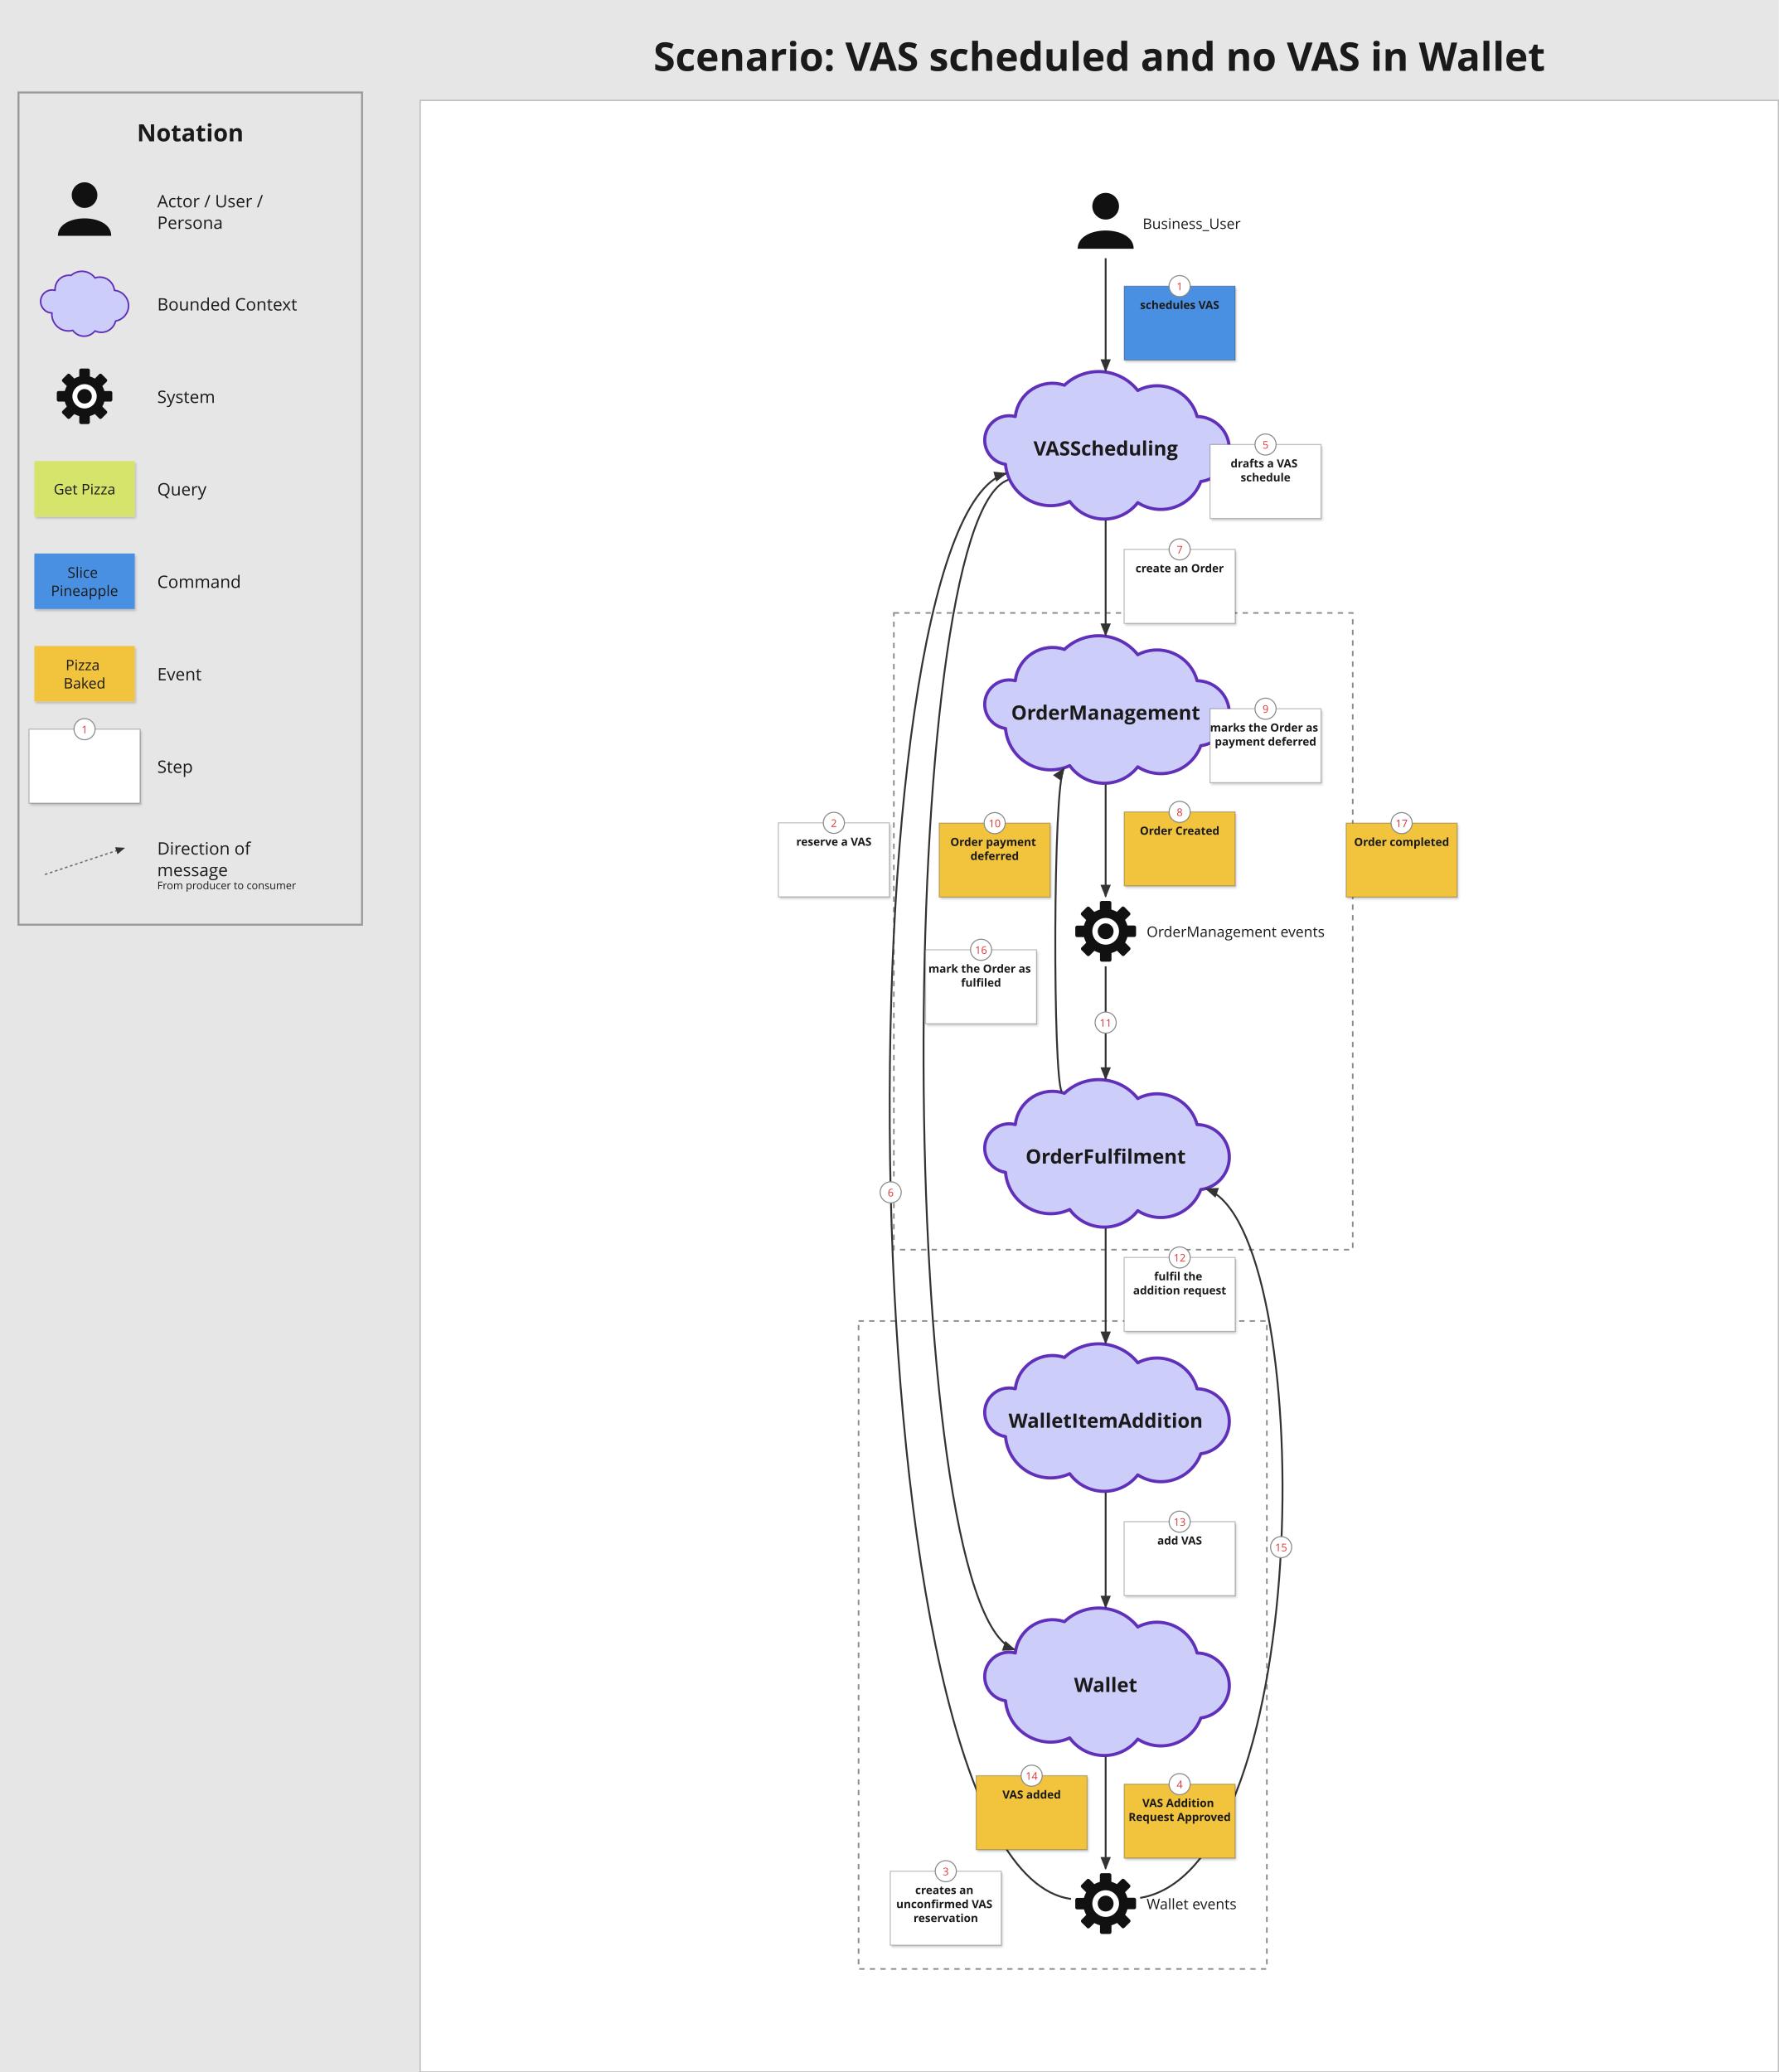
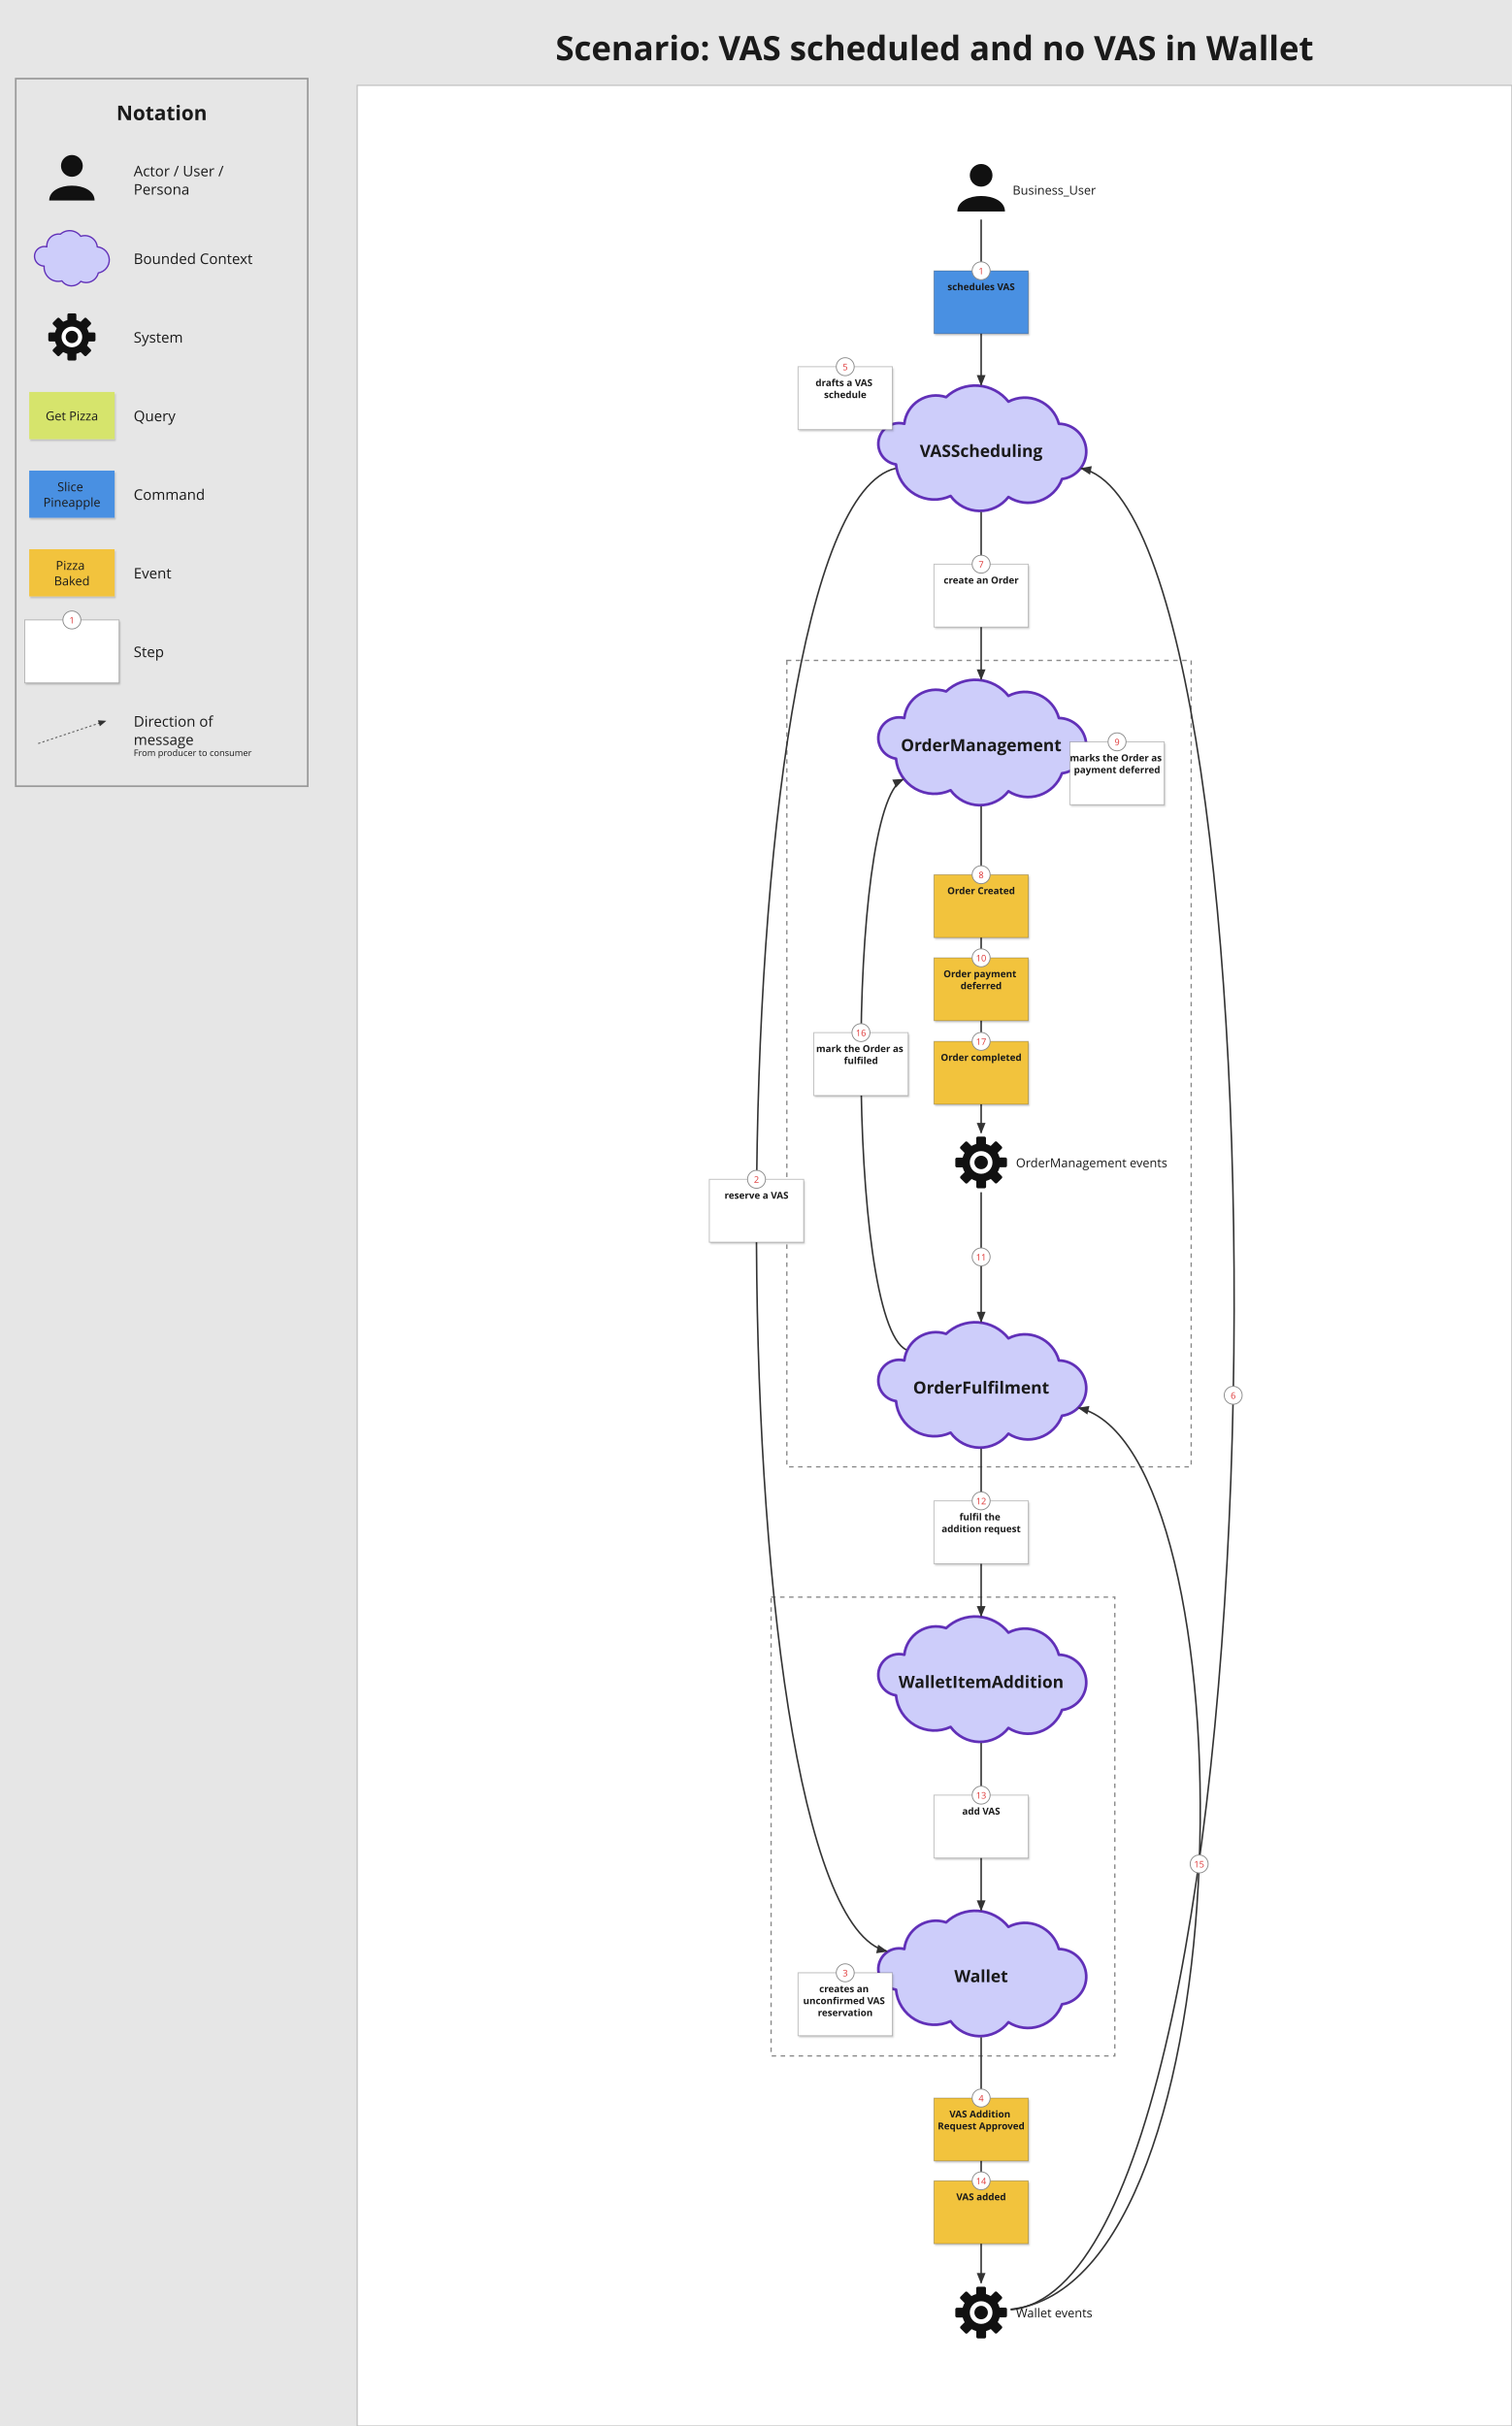
- <svg xmlns="http://www.w3.org/2000/svg" width="1346" height="1568.5" viewBox="0 0 1346 1568.5" font-family="'Open Sans', Arial, Helvetica, sans-serif">
+ <svg xmlns="http://www.w3.org/2000/svg" width="1346" height="2160" viewBox="0 0 1346 2160" font-family="'Open Sans', Arial, Helvetica, sans-serif">
  <defs>
    <filter id="shadow" x="-20%" y="-20%" width="150%" height="160%">
      <feDropShadow dx="1" dy="1.5" stdDeviation="1" flood-opacity="0.18" />
    </filter>
    <marker id="arrow" viewBox="0 0 10 10" refX="9" refY="5" markerWidth="7" markerHeight="7" orient="auto-start-reverse">
      <path d="M0,1L10,5L0,9Z" fill="#333" />
    </marker>
    <marker id="arrow-grey" viewBox="0 0 10 10" refX="9" refY="5" markerWidth="7" markerHeight="7" orient="auto-start-reverse">
      <path d="M0,1L10,5L0,9Z" fill="#9a9a9a" />
    </marker>
  </defs>
-   <rect width="1346" height="1568.5" fill="#e6e6e6" />
+   <rect width="1346" height="2160" fill="#e6e6e6" />
  <text x="832" y="42" font-size="30" font-weight="700" text-anchor="middle" dominant-baseline="central" fill="#1a1a1a">
    <tspan x="832" dy="0">Scenario: VAS scheduled and no VAS in Wallet</tspan>
  </text>
-   <rect x="318" y="76" width="1028" height="1492.5" fill="#fff" stroke="#bdbdbd" />
+   <rect x="318" y="76" width="1028" height="2084" fill="#fff" stroke="#bdbdbd" />
  <g transform="translate(14,70)">
    <rect width="260" height="630" fill="#e6e6e6" stroke="#9a9a9a" stroke-width="1.5" />
    <text x="130" y="30" font-size="18" font-weight="700" text-anchor="middle" dominant-baseline="central" fill="#1a1a1a">
      <tspan x="130" dy="0">Notation</tspan>
    </text>
    <g transform="translate(50,90)">
      <circle cy="-12.3" r="9.7" fill="#111" />
      <path fill="#111" d="M-20.2,18.5C-20.2,0.9 20.2,0.9 20.2,18.5Z" />
    </g>
    <text x="105" y="81.9" font-size="13" font-weight="400" text-anchor="start" dominant-baseline="central" fill="#1a1a1a">
      <tspan x="105" dy="0">Actor / User /</tspan>
      <tspan x="105" dy="16.3">Persona</tspan>
    </text>
    <g transform="translate(50,160)">
      <path d="M-22.3,-10.2A10.6,10.6 0 0,1 -10.2,-21.5A12.3,12.3 0 0,1 7.9,-19.6A11.1,11.1 0 0,1 22.6,-10.2A11.7,11.7 0 0,1 23.5,13A11.1,11.1 0 0,1 7.9,20.5A10.5,10.5 0 0,1 -8.9,20.1A12.6,12.6 0 0,1 -24.7,6.9A8.7,8.7 0 1,1 -22.3,-10.2Z" fill="#cdcdfa" stroke="#6130b8" stroke-width="1.2" stroke-linejoin="round" />
    </g>
    <text x="105" y="160" font-size="13" font-weight="400" text-anchor="start" dominant-baseline="central" fill="#1a1a1a">
      <tspan x="105" dy="0">Bounded Context</tspan>
    </text>
    <g transform="translate(50,230)">
      <circle r="15.5" fill="#111" />
      <rect x="-4" y="-21" width="8" height="8.4" rx="1.3" fill="#111" transform="rotate(0)" />
      <rect x="-4" y="-21" width="8" height="8.4" rx="1.3" fill="#111" transform="rotate(45)" />
      <rect x="-4" y="-21" width="8" height="8.4" rx="1.3" fill="#111" transform="rotate(90)" />
      <rect x="-4" y="-21" width="8" height="8.4" rx="1.3" fill="#111" transform="rotate(135)" />
      <rect x="-4" y="-21" width="8" height="8.4" rx="1.3" fill="#111" transform="rotate(180)" />
      <rect x="-4" y="-21" width="8" height="8.4" rx="1.3" fill="#111" transform="rotate(225)" />
      <rect x="-4" y="-21" width="8" height="8.4" rx="1.3" fill="#111" transform="rotate(270)" />
      <rect x="-4" y="-21" width="8" height="8.4" rx="1.3" fill="#111" transform="rotate(315)" />
      <circle r="9.2" fill="#fff" />
      <circle r="5.5" fill="#111" />
    </g>
    <text x="105" y="230" font-size="13" font-weight="400" text-anchor="start" dominant-baseline="central" fill="#1a1a1a">
      <tspan x="105" dy="0">System</tspan>
    </text>
    <g transform="translate(50,300)">
      <rect x="-38" y="-21" width="76" height="42" fill="#d6e46c" filter="url(#shadow)" />
      <text x="0" y="0" font-size="11" font-weight="400" text-anchor="middle" dominant-baseline="central" fill="#1a1a1a">
        <tspan x="0" dy="0">Get Pizza</tspan>
      </text>
    </g>
    <text x="105" y="300" font-size="13" font-weight="400" text-anchor="start" dominant-baseline="central" fill="#1a1a1a">
      <tspan x="105" dy="0">Query</tspan>
    </text>
    <g transform="translate(50,370)">
      <rect x="-38" y="-21" width="76" height="42" fill="#4a90e2" filter="url(#shadow)" />
      <text x="0" y="-6.9" font-size="11" font-weight="400" text-anchor="middle" dominant-baseline="central" fill="#1a1a1a">
        <tspan x="0" dy="0">Slice</tspan>
        <tspan x="0" dy="13.8">Pineapple</tspan>
      </text>
    </g>
    <text x="105" y="370" font-size="13" font-weight="400" text-anchor="start" dominant-baseline="central" fill="#1a1a1a">
      <tspan x="105" dy="0">Command</tspan>
    </text>
    <g transform="translate(50,440)">
      <rect x="-38" y="-21" width="76" height="42" fill="#f2c33c" filter="url(#shadow)" />
      <text x="0" y="-6.9" font-size="11" font-weight="400" text-anchor="middle" dominant-baseline="central" fill="#1a1a1a">
        <tspan x="0" dy="0">Pizza</tspan>
        <tspan x="0" dy="13.8">Baked</tspan>
      </text>
    </g>
    <text x="105" y="440" font-size="13" font-weight="400" text-anchor="start" dominant-baseline="central" fill="#1a1a1a">
      <tspan x="105" dy="0">Event</tspan>
    </text>
    <g transform="translate(50,510)">
      <rect x="-42" y="-28" width="84" height="56" fill="#ffffff" stroke="rgba(0,0,0,.25)" stroke-width="0.8" filter="url(#shadow)" />
      <circle cy="-28" r="8" fill="#fff" stroke="#8a8a8a" stroke-width="0.8" />
      <text x="0" y="-28" font-size="8" font-weight="400" text-anchor="middle" dominant-baseline="central" fill="#d33">
        <tspan x="0" dy="0">1</tspan>
      </text>
    </g>
    <text x="105" y="510" font-size="13" font-weight="400" text-anchor="start" dominant-baseline="central" fill="#1a1a1a">
      <tspan x="105" dy="0">Step</tspan>
    </text>
    <g transform="translate(50,580)">
      <path d="M-30,12L30,-8" stroke="#666" stroke-dasharray="2 2" marker-end="url(#arrow)" />
    </g>
    <text x="105" y="571.9" font-size="13" font-weight="400" text-anchor="start" dominant-baseline="central" fill="#1a1a1a">
      <tspan x="105" dy="0">Direction of</tspan>
      <tspan x="105" dy="16.3">message</tspan>
    </text>
    <text x="105" y="600" font-size="8" font-weight="400" text-anchor="start" dominant-baseline="central" fill="#1a1a1a">
      <tspan x="105" dy="0">From producer to consumer</tspan>
    </text>
  </g>
-   <g transform="translate(681.8,86)">
-     <rect x="-5.3" y="378" width="347.3" height="482" fill="none" stroke="#8a8a8a" stroke-width="1.2" stroke-dasharray="4 4" />
-     <rect x="-32" y="914" width="309" height="490.5" fill="none" stroke="#8a8a8a" stroke-width="1.2" stroke-dasharray="4 4" />
+   <g transform="translate(718.5,86)">
+     <rect x="-18" y="502" width="360" height="718" fill="none" stroke="#8a8a8a" stroke-width="1.2" stroke-dasharray="4 4" />
+     <rect x="-32" y="1336" width="306" height="408.5" fill="none" stroke="#8a8a8a" stroke-width="1.2" stroke-dasharray="4 4" />
    <g transform="translate(155,83)">
      <circle cy="-12.9" r="10.1" fill="#111" />
      <path fill="#111" d="M-21.2,19.3C-21.2,0.9 21.2,0.9 21.2,19.3Z" />
    </g>
-     <g transform="translate(155,787)">
-       <path d="M-68.4,-21.7A28.3,28.3 0 0,1 -31.2,-45.4A37.7,37.7 0 0,1 24.3,-41.4A31.4,31.4 0 0,1 69.2,-21.7A24.7,24.7 0 0,1 72,27.5A32.2,32.2 0 0,1 24.3,43.5A32.2,32.2 0 0,1 -27.2,42.6A34.3,34.3 0 0,1 -75.8,14.5A18.5,18.5 0 1,1 -68.4,-21.7Z" fill="#cdcdfa" stroke="#6130b8" stroke-width="2.4" stroke-linejoin="round" />
-     </g>
-     <text x="155" y="789" font-size="15" font-weight="700" text-anchor="middle" dominant-baseline="central" fill="#1a1a1a">
+     <g transform="translate(155,1147)">
+       <path d="M-68.4,-21.7A28.3,28.3 0 0,1 -31.2,-45.4A37.7,37.7 0 0,1 24.3,-41.4A31.4,31.4 0 0,1 69.2,-21.7A24.7,24.7 0 0,1 72,27.5A32.2,32.2 0 0,1 24.3,43.5A32.2,32.2 0 0,1 -27.2,42.6A34.3,34.3 0 0,1 -75.8,14.5A18.5,18.5 0 1,1 -68.4,-21.7Z" fill="#cdcdfa" stroke="#6130b8" stroke-width="2.4" stroke-linejoin="round" />
+     </g>
+     <text x="155" y="1149" font-size="15" font-weight="700" text-anchor="middle" dominant-baseline="central" fill="#1a1a1a">
      <tspan x="155" dy="0">OrderFulfilment</tspan>
    </text>
-     <g transform="translate(155,451)">
-       <path d="M-68.4,-21.7A28.3,28.3 0 0,1 -31.2,-45.4A37.7,37.7 0 0,1 24.3,-41.4A31.4,31.4 0 0,1 69.2,-21.7A24.7,24.7 0 0,1 72,27.5A32.2,32.2 0 0,1 24.3,43.5A32.2,32.2 0 0,1 -27.2,42.6A34.3,34.3 0 0,1 -75.8,14.5A18.5,18.5 0 1,1 -68.4,-21.7Z" fill="#cdcdfa" stroke="#6130b8" stroke-width="2.4" stroke-linejoin="round" />
-     </g>
-     <text x="155" y="453" font-size="15" font-weight="700" text-anchor="middle" dominant-baseline="central" fill="#1a1a1a">
+     <g transform="translate(155,575)">
+       <path d="M-68.4,-21.7A28.3,28.3 0 0,1 -31.2,-45.4A37.7,37.7 0 0,1 24.3,-41.4A31.4,31.4 0 0,1 69.2,-21.7A24.7,24.7 0 0,1 72,27.5A32.2,32.2 0 0,1 24.3,43.5A32.2,32.2 0 0,1 -27.2,42.6A34.3,34.3 0 0,1 -75.8,14.5A18.5,18.5 0 1,1 -68.4,-21.7Z" fill="#cdcdfa" stroke="#6130b8" stroke-width="2.4" stroke-linejoin="round" />
+     </g>
+     <text x="155" y="577" font-size="15" font-weight="700" text-anchor="middle" dominant-baseline="central" fill="#1a1a1a">
      <tspan x="155" dy="0">OrderManagement</tspan>
    </text>
-     <g transform="translate(155,251)">
-       <path d="M-68.4,-21.7A28.3,28.3 0 0,1 -31.2,-45.4A37.7,37.7 0 0,1 24.3,-41.4A31.4,31.4 0 0,1 69.2,-21.7A24.7,24.7 0 0,1 72,27.5A32.2,32.2 0 0,1 24.3,43.5A32.2,32.2 0 0,1 -27.2,42.6A34.3,34.3 0 0,1 -75.8,14.5A18.5,18.5 0 1,1 -68.4,-21.7Z" fill="#cdcdfa" stroke="#6130b8" stroke-width="2.4" stroke-linejoin="round" />
-     </g>
-     <text x="155" y="253" font-size="15" font-weight="700" text-anchor="middle" dominant-baseline="central" fill="#1a1a1a">
+     <g transform="translate(155,313)">
+       <path d="M-68.4,-21.7A28.3,28.3 0 0,1 -31.2,-45.4A37.7,37.7 0 0,1 24.3,-41.4A31.4,31.4 0 0,1 69.2,-21.7A24.7,24.7 0 0,1 72,27.5A32.2,32.2 0 0,1 24.3,43.5A32.2,32.2 0 0,1 -27.2,42.6A34.3,34.3 0 0,1 -75.8,14.5A18.5,18.5 0 1,1 -68.4,-21.7Z" fill="#cdcdfa" stroke="#6130b8" stroke-width="2.4" stroke-linejoin="round" />
+     </g>
+     <text x="155" y="315" font-size="15" font-weight="700" text-anchor="middle" dominant-baseline="central" fill="#1a1a1a">
      <tspan x="155" dy="0">VASScheduling</tspan>
    </text>
-     <g transform="translate(155,1187)">
-       <path d="M-68.4,-21.7A28.3,28.3 0 0,1 -31.2,-45.4A37.7,37.7 0 0,1 24.3,-41.4A31.4,31.4 0 0,1 69.2,-21.7A24.7,24.7 0 0,1 72,27.5A32.2,32.2 0 0,1 24.3,43.5A32.2,32.2 0 0,1 -27.2,42.6A34.3,34.3 0 0,1 -75.8,14.5A18.5,18.5 0 1,1 -68.4,-21.7Z" fill="#cdcdfa" stroke="#6130b8" stroke-width="2.4" stroke-linejoin="round" />
-     </g>
-     <text x="155" y="1189" font-size="15" font-weight="700" text-anchor="middle" dominant-baseline="central" fill="#1a1a1a">
+     <g transform="translate(155,1671)">
+       <path d="M-68.4,-21.7A28.3,28.3 0 0,1 -31.2,-45.4A37.7,37.7 0 0,1 24.3,-41.4A31.4,31.4 0 0,1 69.2,-21.7A24.7,24.7 0 0,1 72,27.5A32.2,32.2 0 0,1 24.3,43.5A32.2,32.2 0 0,1 -27.2,42.6A34.3,34.3 0 0,1 -75.8,14.5A18.5,18.5 0 1,1 -68.4,-21.7Z" fill="#cdcdfa" stroke="#6130b8" stroke-width="2.4" stroke-linejoin="round" />
+     </g>
+     <text x="155" y="1673" font-size="15" font-weight="700" text-anchor="middle" dominant-baseline="central" fill="#1a1a1a">
      <tspan x="155" dy="0">Wallet</tspan>
    </text>
-     <g transform="translate(155,987)">
-       <path d="M-68.4,-21.7A28.3,28.3 0 0,1 -31.2,-45.4A37.7,37.7 0 0,1 24.3,-41.4A31.4,31.4 0 0,1 69.2,-21.7A24.7,24.7 0 0,1 72,27.5A32.2,32.2 0 0,1 24.3,43.5A32.2,32.2 0 0,1 -27.2,42.6A34.3,34.3 0 0,1 -75.8,14.5A18.5,18.5 0 1,1 -68.4,-21.7Z" fill="#cdcdfa" stroke="#6130b8" stroke-width="2.4" stroke-linejoin="round" />
-     </g>
-     <text x="155" y="989" font-size="15" font-weight="700" text-anchor="middle" dominant-baseline="central" fill="#1a1a1a">
+     <g transform="translate(155,1409)">
+       <path d="M-68.4,-21.7A28.3,28.3 0 0,1 -31.2,-45.4A37.7,37.7 0 0,1 24.3,-41.4A31.4,31.4 0 0,1 69.2,-21.7A24.7,24.7 0 0,1 72,27.5A32.2,32.2 0 0,1 24.3,43.5A32.2,32.2 0 0,1 -27.2,42.6A34.3,34.3 0 0,1 -75.8,14.5A18.5,18.5 0 1,1 -68.4,-21.7Z" fill="#cdcdfa" stroke="#6130b8" stroke-width="2.4" stroke-linejoin="round" />
+     </g>
+     <text x="155" y="1411" font-size="15" font-weight="700" text-anchor="middle" dominant-baseline="central" fill="#1a1a1a">
      <tspan x="155" dy="0">WalletItemAddition</tspan>
    </text>
-     <g transform="translate(155,619)">
+     <g transform="translate(155,949)">
      <circle r="17" fill="#111" />
      <rect x="-4.4" y="-23" width="8.7" height="9.2" rx="1.4" fill="#111" transform="rotate(0)" />
      <rect x="-4.4" y="-23" width="8.7" height="9.2" rx="1.4" fill="#111" transform="rotate(45)" />
      <rect x="-4.4" y="-23" width="8.7" height="9.2" rx="1.4" fill="#111" transform="rotate(90)" />
      <rect x="-4.4" y="-23" width="8.7" height="9.2" rx="1.4" fill="#111" transform="rotate(135)" />
      <rect x="-4.4" y="-23" width="8.7" height="9.2" rx="1.4" fill="#111" transform="rotate(180)" />
      <rect x="-4.4" y="-23" width="8.7" height="9.2" rx="1.4" fill="#111" transform="rotate(225)" />
      <rect x="-4.4" y="-23" width="8.7" height="9.2" rx="1.4" fill="#111" transform="rotate(270)" />
      <rect x="-4.4" y="-23" width="8.7" height="9.2" rx="1.4" fill="#111" transform="rotate(315)" />
      <circle r="10.1" fill="#fff" />
      <circle r="6" fill="#111" />
    </g>
-     <g transform="translate(155,1355)">
+     <g transform="translate(155,1973)">
      <circle r="17" fill="#111" />
      <rect x="-4.4" y="-23" width="8.7" height="9.2" rx="1.4" fill="#111" transform="rotate(0)" />
      <rect x="-4.4" y="-23" width="8.7" height="9.2" rx="1.4" fill="#111" transform="rotate(45)" />
      <rect x="-4.4" y="-23" width="8.7" height="9.2" rx="1.4" fill="#111" transform="rotate(90)" />
      <rect x="-4.4" y="-23" width="8.7" height="9.2" rx="1.4" fill="#111" transform="rotate(135)" />
      <rect x="-4.4" y="-23" width="8.7" height="9.2" rx="1.4" fill="#111" transform="rotate(180)" />
      <rect x="-4.4" y="-23" width="8.7" height="9.2" rx="1.4" fill="#111" transform="rotate(225)" />
      <rect x="-4.4" y="-23" width="8.7" height="9.2" rx="1.4" fill="#111" transform="rotate(270)" />
      <rect x="-4.4" y="-23" width="8.7" height="9.2" rx="1.4" fill="#111" transform="rotate(315)" />
      <circle r="10.1" fill="#fff" />
      <circle r="6" fill="#111" />
    </g>
-     <path d="M155,109.5C155,152.1 155,152.1 155,194.8" fill="none" stroke="#333" stroke-width="1.4" marker-end="url(#arrow)" />
-     <path d="M81.3,277.2C-5,307.8 -5,1130.8 86.1,1162.8" fill="none" stroke="#333" stroke-width="1.4" marker-end="url(#arrow)" />
-     <path d="M155,1243.8C155,1286.2 155,1286.2 155,1328.6" fill="none" stroke="#333" stroke-width="1.4" marker-end="url(#arrow)" />
-     <path d="M128.8,1351.5C-45,1328.6 -45,307.8 79.6,272.4" fill="none" stroke="#333" stroke-width="1.4" marker-end="url(#arrow)" />
-     <path d="M155,307.8C155,351.3 155,351.3 155,394.8" fill="none" stroke="#333" stroke-width="1.4" marker-end="url(#arrow)" />
-     <path d="M155,507.8C155,550.2 155,550.2 155,592.6" fill="none" stroke="#333" stroke-width="1.4" marker-end="url(#arrow)" />
-     <path d="M155,645.5C155,688.1 155,688.1 155,730.8" fill="none" stroke="#333" stroke-width="1.4" marker-end="url(#arrow)" />
-     <path d="M155,843.8C155,887.3 155,887.3 155,930.8" fill="none" stroke="#333" stroke-width="1.4" marker-end="url(#arrow)" />
-     <path d="M155,1043.8C155,1087.3 155,1087.3 155,1130.8" fill="none" stroke="#333" stroke-width="1.4" marker-end="url(#arrow)" />
-     <path d="M181.1,1350.7C315,1328.6 315,843.8 231.1,814" fill="none" stroke="#333" stroke-width="1.4" marker-end="url(#arrow)" />
-     <path d="M121.8,740.4C115,730.8 115,507.8 123.4,495.8" fill="none" stroke="#333" stroke-width="1.4" marker-end="url(#arrow)" />
-     <g transform="translate(-7.7,816.6)">
+     <path d="M155,109.5C155,183.1 155,183.1 155,256.8" fill="none" stroke="#333" stroke-width="1.4" marker-end="url(#arrow)" />
+     <path d="M78.8,331C-85,369.8 -85,1614.8 71,1651.3" fill="none" stroke="#333" stroke-width="1.4" marker-end="url(#arrow)" />
+     <path d="M155,1727.8C155,1837.2 155,1837.2 155,1946.6" fill="none" stroke="#333" stroke-width="1.4" marker-end="url(#arrow)" />
+     <path d="M181.3,1970.5C435,1946.6 435,369.8 244.1,331.1" fill="none" stroke="#333" stroke-width="1.4" marker-end="url(#arrow)" />
+     <path d="M155,369.8C155,444.3 155,444.3 155,518.8" fill="none" stroke="#333" stroke-width="1.4" marker-end="url(#arrow)" />
+     <path d="M155,631.8C155,777.2 155,777.2 155,922.6" fill="none" stroke="#333" stroke-width="1.4" marker-end="url(#arrow)" />
+     <path d="M155,975.5C155,1033.1 155,1033.1 155,1090.8" fill="none" stroke="#333" stroke-width="1.4" marker-end="url(#arrow)" />
+     <path d="M155,1203.8C155,1278.3 155,1278.3 155,1352.8" fill="none" stroke="#333" stroke-width="1.4" marker-end="url(#arrow)" />
+     <path d="M155,1465.8C155,1540.3 155,1540.3 155,1614.8" fill="none" stroke="#333" stroke-width="1.4" marker-end="url(#arrow)" />
+     <path d="M181.3,1970.1C395,1946.6 395,1203.8 241.9,1167.6" fill="none" stroke="#333" stroke-width="1.4" marker-end="url(#arrow)" />
+     <path d="M88.4,1115.8C35,1090.8 35,631.8 85.5,607.9" fill="none" stroke="#333" stroke-width="1.4" marker-end="url(#arrow)" />
+     <g transform="translate(379.4,1156.3)">
      <circle r="8" fill="#fff" stroke="#8a8a8a" stroke-width="0.8" />
      <text x="0" y="0" font-size="8" font-weight="400" text-anchor="middle" dominant-baseline="central" fill="#d33">
        <tspan x="0" dy="0">6</tspan>
      </text>
    </g>
-     <g transform="translate(155,688.1)">
+     <g transform="translate(155,1033.1)">
      <circle r="8" fill="#fff" stroke="#8a8a8a" stroke-width="0.8" />
      <text x="0" y="0" font-size="8" font-weight="400" text-anchor="middle" dominant-baseline="central" fill="#d33">
        <tspan x="0" dy="0">11</tspan>
      </text>
    </g>
-     <g transform="translate(287.8,1085.2)">
+     <g transform="translate(349.1,1573.6)">
      <circle r="8" fill="#fff" stroke="#8a8a8a" stroke-width="0.8" />
      <text x="0" y="0" font-size="8" font-weight="400" text-anchor="middle" dominant-baseline="central" fill="#d33">
        <tspan x="0" dy="0">15</tspan>
      </text>
    </g>
-     <g transform="translate(211,158.6)">
+     <g transform="translate(155,183.1)">
      <rect x="-42" y="-28" width="84" height="56" fill="#4a90e2" stroke="rgba(0,0,0,.25)" stroke-width="0.8" filter="url(#shadow)" />
      <text x="0" y="-14" font-size="8.5" font-weight="700" text-anchor="middle" dominant-baseline="central" fill="#1a1a1a">
        <tspan x="0" dy="0">schedules VAS</tspan>
      </text>
      <circle cy="-28" r="8" fill="#fff" stroke="#8a8a8a" stroke-width="0.8" />
      <text x="0" y="-28" font-size="8" font-weight="400" text-anchor="middle" dominant-baseline="central" fill="#d33">
        <tspan x="0" dy="0">1</tspan>
      </text>
    </g>
-     <g transform="translate(-50.7,564.9)">
+     <g transform="translate(-45,992)">
      <rect x="-42" y="-28" width="84" height="56" fill="#ffffff" stroke="rgba(0,0,0,.25)" stroke-width="0.8" filter="url(#shadow)" />
      <text x="0" y="-14" font-size="8.5" font-weight="700" text-anchor="middle" dominant-baseline="central" fill="#1a1a1a">
        <tspan x="0" dy="0">reserve a VAS</tspan>
      </text>
      <circle cy="-28" r="8" fill="#fff" stroke="#8a8a8a" stroke-width="0.8" />
      <text x="0" y="-28" font-size="8" font-weight="400" text-anchor="middle" dominant-baseline="central" fill="#d33">
        <tspan x="0" dy="0">2</tspan>
      </text>
    </g>
-     <g transform="translate(34,1358.5)">
+     <g transform="translate(34,1698.5)">
      <rect x="-42" y="-28" width="84" height="56" fill="#ffffff" stroke="rgba(0,0,0,.25)" stroke-width="0.8" filter="url(#shadow)" />
      <text x="0" y="-14" font-size="8.5" font-weight="700" text-anchor="middle" dominant-baseline="central" fill="#1a1a1a">
        <tspan x="0" dy="0">creates an</tspan>
        <tspan x="0" dy="10.6">unconfirmed VAS</tspan>
        <tspan x="0" dy="10.6">reservation</tspan>
      </text>
      <circle cy="-28" r="8" fill="#fff" stroke="#8a8a8a" stroke-width="0.8" />
      <text x="0" y="-28" font-size="8" font-weight="400" text-anchor="middle" dominant-baseline="central" fill="#d33">
        <tspan x="0" dy="0">3</tspan>
      </text>
    </g>
-     <g transform="translate(211,1292.6)">
+     <g transform="translate(155,1810)">
      <rect x="-42" y="-28" width="84" height="56" fill="#f2c33c" stroke="rgba(0,0,0,.25)" stroke-width="0.8" filter="url(#shadow)" />
      <text x="0" y="-14" font-size="8.5" font-weight="700" text-anchor="middle" dominant-baseline="central" fill="#1a1a1a">
        <tspan x="0" dy="0">VAS Addition</tspan>
        <tspan x="0" dy="10.6">Request Approved</tspan>
      </text>
      <circle cy="-28" r="8" fill="#fff" stroke="#8a8a8a" stroke-width="0.8" />
      <text x="0" y="-28" font-size="8" font-weight="400" text-anchor="middle" dominant-baseline="central" fill="#d33">
        <tspan x="0" dy="0">4</tspan>
      </text>
    </g>
-     <g transform="translate(99,1286.2)">
+     <g transform="translate(155,1883.7)">
      <rect x="-42" y="-28" width="84" height="56" fill="#f2c33c" stroke="rgba(0,0,0,.25)" stroke-width="0.8" filter="url(#shadow)" />
      <text x="0" y="-14" font-size="8.5" font-weight="700" text-anchor="middle" dominant-baseline="central" fill="#1a1a1a">
        <tspan x="0" dy="0">VAS added</tspan>
      </text>
      <circle cy="-28" r="8" fill="#fff" stroke="#8a8a8a" stroke-width="0.8" />
      <text x="0" y="-28" font-size="8" font-weight="400" text-anchor="middle" dominant-baseline="central" fill="#d33">
        <tspan x="0" dy="0">14</tspan>
      </text>
    </g>
-     <g transform="translate(276,278.5)">
+     <g transform="translate(34,268.5)">
      <rect x="-42" y="-28" width="84" height="56" fill="#ffffff" stroke="rgba(0,0,0,.25)" stroke-width="0.8" filter="url(#shadow)" />
      <text x="0" y="-14" font-size="8.5" font-weight="700" text-anchor="middle" dominant-baseline="central" fill="#1a1a1a">
        <tspan x="0" dy="0">drafts a VAS</tspan>
        <tspan x="0" dy="10.6">schedule</tspan>
      </text>
      <circle cy="-28" r="8" fill="#fff" stroke="#8a8a8a" stroke-width="0.8" />
      <text x="0" y="-28" font-size="8" font-weight="400" text-anchor="middle" dominant-baseline="central" fill="#d33">
        <tspan x="0" dy="0">5</tspan>
      </text>
    </g>
-     <g transform="translate(211,357.9)">
+     <g transform="translate(155,444.3)">
      <rect x="-42" y="-28" width="84" height="56" fill="#ffffff" stroke="rgba(0,0,0,.25)" stroke-width="0.8" filter="url(#shadow)" />
      <text x="0" y="-14" font-size="8.5" font-weight="700" text-anchor="middle" dominant-baseline="central" fill="#1a1a1a">
        <tspan x="0" dy="0">create an Order</tspan>
      </text>
      <circle cy="-28" r="8" fill="#fff" stroke="#8a8a8a" stroke-width="0.8" />
      <text x="0" y="-28" font-size="8" font-weight="400" text-anchor="middle" dominant-baseline="central" fill="#d33">
        <tspan x="0" dy="0">7</tspan>
      </text>
    </g>
-     <g transform="translate(211,556.6)">
+     <g transform="translate(155,720.8)">
      <rect x="-42" y="-28" width="84" height="56" fill="#f2c33c" stroke="rgba(0,0,0,.25)" stroke-width="0.8" filter="url(#shadow)" />
      <text x="0" y="-14" font-size="8.5" font-weight="700" text-anchor="middle" dominant-baseline="central" fill="#1a1a1a">
        <tspan x="0" dy="0">Order Created</tspan>
      </text>
      <circle cy="-28" r="8" fill="#fff" stroke="#8a8a8a" stroke-width="0.8" />
      <text x="0" y="-28" font-size="8" font-weight="400" text-anchor="middle" dominant-baseline="central" fill="#d33">
        <tspan x="0" dy="0">8</tspan>
      </text>
    </g>
-     <g transform="translate(71,565.1)">
+     <g transform="translate(155,794.8)">
      <rect x="-42" y="-28" width="84" height="56" fill="#f2c33c" stroke="rgba(0,0,0,.25)" stroke-width="0.8" filter="url(#shadow)" />
      <text x="0" y="-14" font-size="8.5" font-weight="700" text-anchor="middle" dominant-baseline="central" fill="#1a1a1a">
        <tspan x="0" dy="0">Order payment</tspan>
        <tspan x="0" dy="10.6">deferred</tspan>
      </text>
      <circle cy="-28" r="8" fill="#fff" stroke="#8a8a8a" stroke-width="0.8" />
      <text x="0" y="-28" font-size="8" font-weight="400" text-anchor="middle" dominant-baseline="central" fill="#d33">
        <tspan x="0" dy="0">10</tspan>
      </text>
    </g>
-     <g transform="translate(379,565.1)">
+     <g transform="translate(155,869.2)">
      <rect x="-42" y="-28" width="84" height="56" fill="#f2c33c" stroke="rgba(0,0,0,.25)" stroke-width="0.8" filter="url(#shadow)" />
      <text x="0" y="-14" font-size="8.5" font-weight="700" text-anchor="middle" dominant-baseline="central" fill="#1a1a1a">
        <tspan x="0" dy="0">Order completed</tspan>
      </text>
      <circle cy="-28" r="8" fill="#fff" stroke="#8a8a8a" stroke-width="0.8" />
      <text x="0" y="-28" font-size="8" font-weight="400" text-anchor="middle" dominant-baseline="central" fill="#d33">
        <tspan x="0" dy="0">17</tspan>
      </text>
    </g>
-     <g transform="translate(276,478.5)">
+     <g transform="translate(276,602.5)">
      <rect x="-42" y="-28" width="84" height="56" fill="#ffffff" stroke="rgba(0,0,0,.25)" stroke-width="0.8" filter="url(#shadow)" />
      <text x="0" y="-14" font-size="8.5" font-weight="700" text-anchor="middle" dominant-baseline="central" fill="#1a1a1a">
        <tspan x="0" dy="0">marks the Order as</tspan>
        <tspan x="0" dy="10.6">payment deferred</tspan>
      </text>
      <circle cy="-28" r="8" fill="#fff" stroke="#8a8a8a" stroke-width="0.8" />
      <text x="0" y="-28" font-size="8" font-weight="400" text-anchor="middle" dominant-baseline="central" fill="#d33">
        <tspan x="0" dy="0">9</tspan>
      </text>
    </g>
-     <g transform="translate(211,893.9)">
+     <g transform="translate(155,1278.3)">
      <rect x="-42" y="-28" width="84" height="56" fill="#ffffff" stroke="rgba(0,0,0,.25)" stroke-width="0.8" filter="url(#shadow)" />
      <text x="0" y="-14" font-size="8.5" font-weight="700" text-anchor="middle" dominant-baseline="central" fill="#1a1a1a">
        <tspan x="0" dy="0">fulfil the</tspan>
        <tspan x="0" dy="10.6">addition request</tspan>
      </text>
      <circle cy="-28" r="8" fill="#fff" stroke="#8a8a8a" stroke-width="0.8" />
      <text x="0" y="-28" font-size="8" font-weight="400" text-anchor="middle" dominant-baseline="central" fill="#d33">
        <tspan x="0" dy="0">12</tspan>
      </text>
    </g>
-     <g transform="translate(211,1093.9)">
+     <g transform="translate(155,1540.3)">
      <rect x="-42" y="-28" width="84" height="56" fill="#ffffff" stroke="rgba(0,0,0,.25)" stroke-width="0.8" filter="url(#shadow)" />
      <text x="0" y="-14" font-size="8.5" font-weight="700" text-anchor="middle" dominant-baseline="central" fill="#1a1a1a">
        <tspan x="0" dy="0">add VAS</tspan>
      </text>
      <circle cy="-28" r="8" fill="#fff" stroke="#8a8a8a" stroke-width="0.8" />
      <text x="0" y="-28" font-size="8" font-weight="400" text-anchor="middle" dominant-baseline="central" fill="#d33">
        <tspan x="0" dy="0">13</tspan>
      </text>
    </g>
-     <g transform="translate(60.7,661)">
+     <g transform="translate(48,861.4)">
      <rect x="-42" y="-28" width="84" height="56" fill="#ffffff" stroke="rgba(0,0,0,.25)" stroke-width="0.8" filter="url(#shadow)" />
      <text x="0" y="-14" font-size="8.5" font-weight="700" text-anchor="middle" dominant-baseline="central" fill="#1a1a1a">
        <tspan x="0" dy="0">mark the Order as</tspan>
        <tspan x="0" dy="10.6">fulfiled</tspan>
      </text>
      <circle cy="-28" r="8" fill="#fff" stroke="#8a8a8a" stroke-width="0.8" />
      <text x="0" y="-28" font-size="8" font-weight="400" text-anchor="middle" dominant-baseline="central" fill="#d33">
        <tspan x="0" dy="0">16</tspan>
      </text>
    </g>
    <text x="183" y="83" font-size="11" font-weight="400" text-anchor="start" dominant-baseline="central" fill="#1a1a1a">
      <tspan x="183" dy="0">Business_User</tspan>
    </text>
-     <text x="186" y="619" font-size="11" font-weight="400" text-anchor="start" dominant-baseline="central" fill="#1a1a1a">
+     <text x="186" y="949" font-size="11" font-weight="400" text-anchor="start" dominant-baseline="central" fill="#1a1a1a">
      <tspan x="186" dy="0">OrderManagement events</tspan>
    </text>
-     <text x="186" y="1355" font-size="11" font-weight="400" text-anchor="start" dominant-baseline="central" fill="#1a1a1a">
+     <text x="186" y="1973" font-size="11" font-weight="400" text-anchor="start" dominant-baseline="central" fill="#1a1a1a">
      <tspan x="186" dy="0">Wallet events</tspan>
    </text>
  </g>
</svg>
